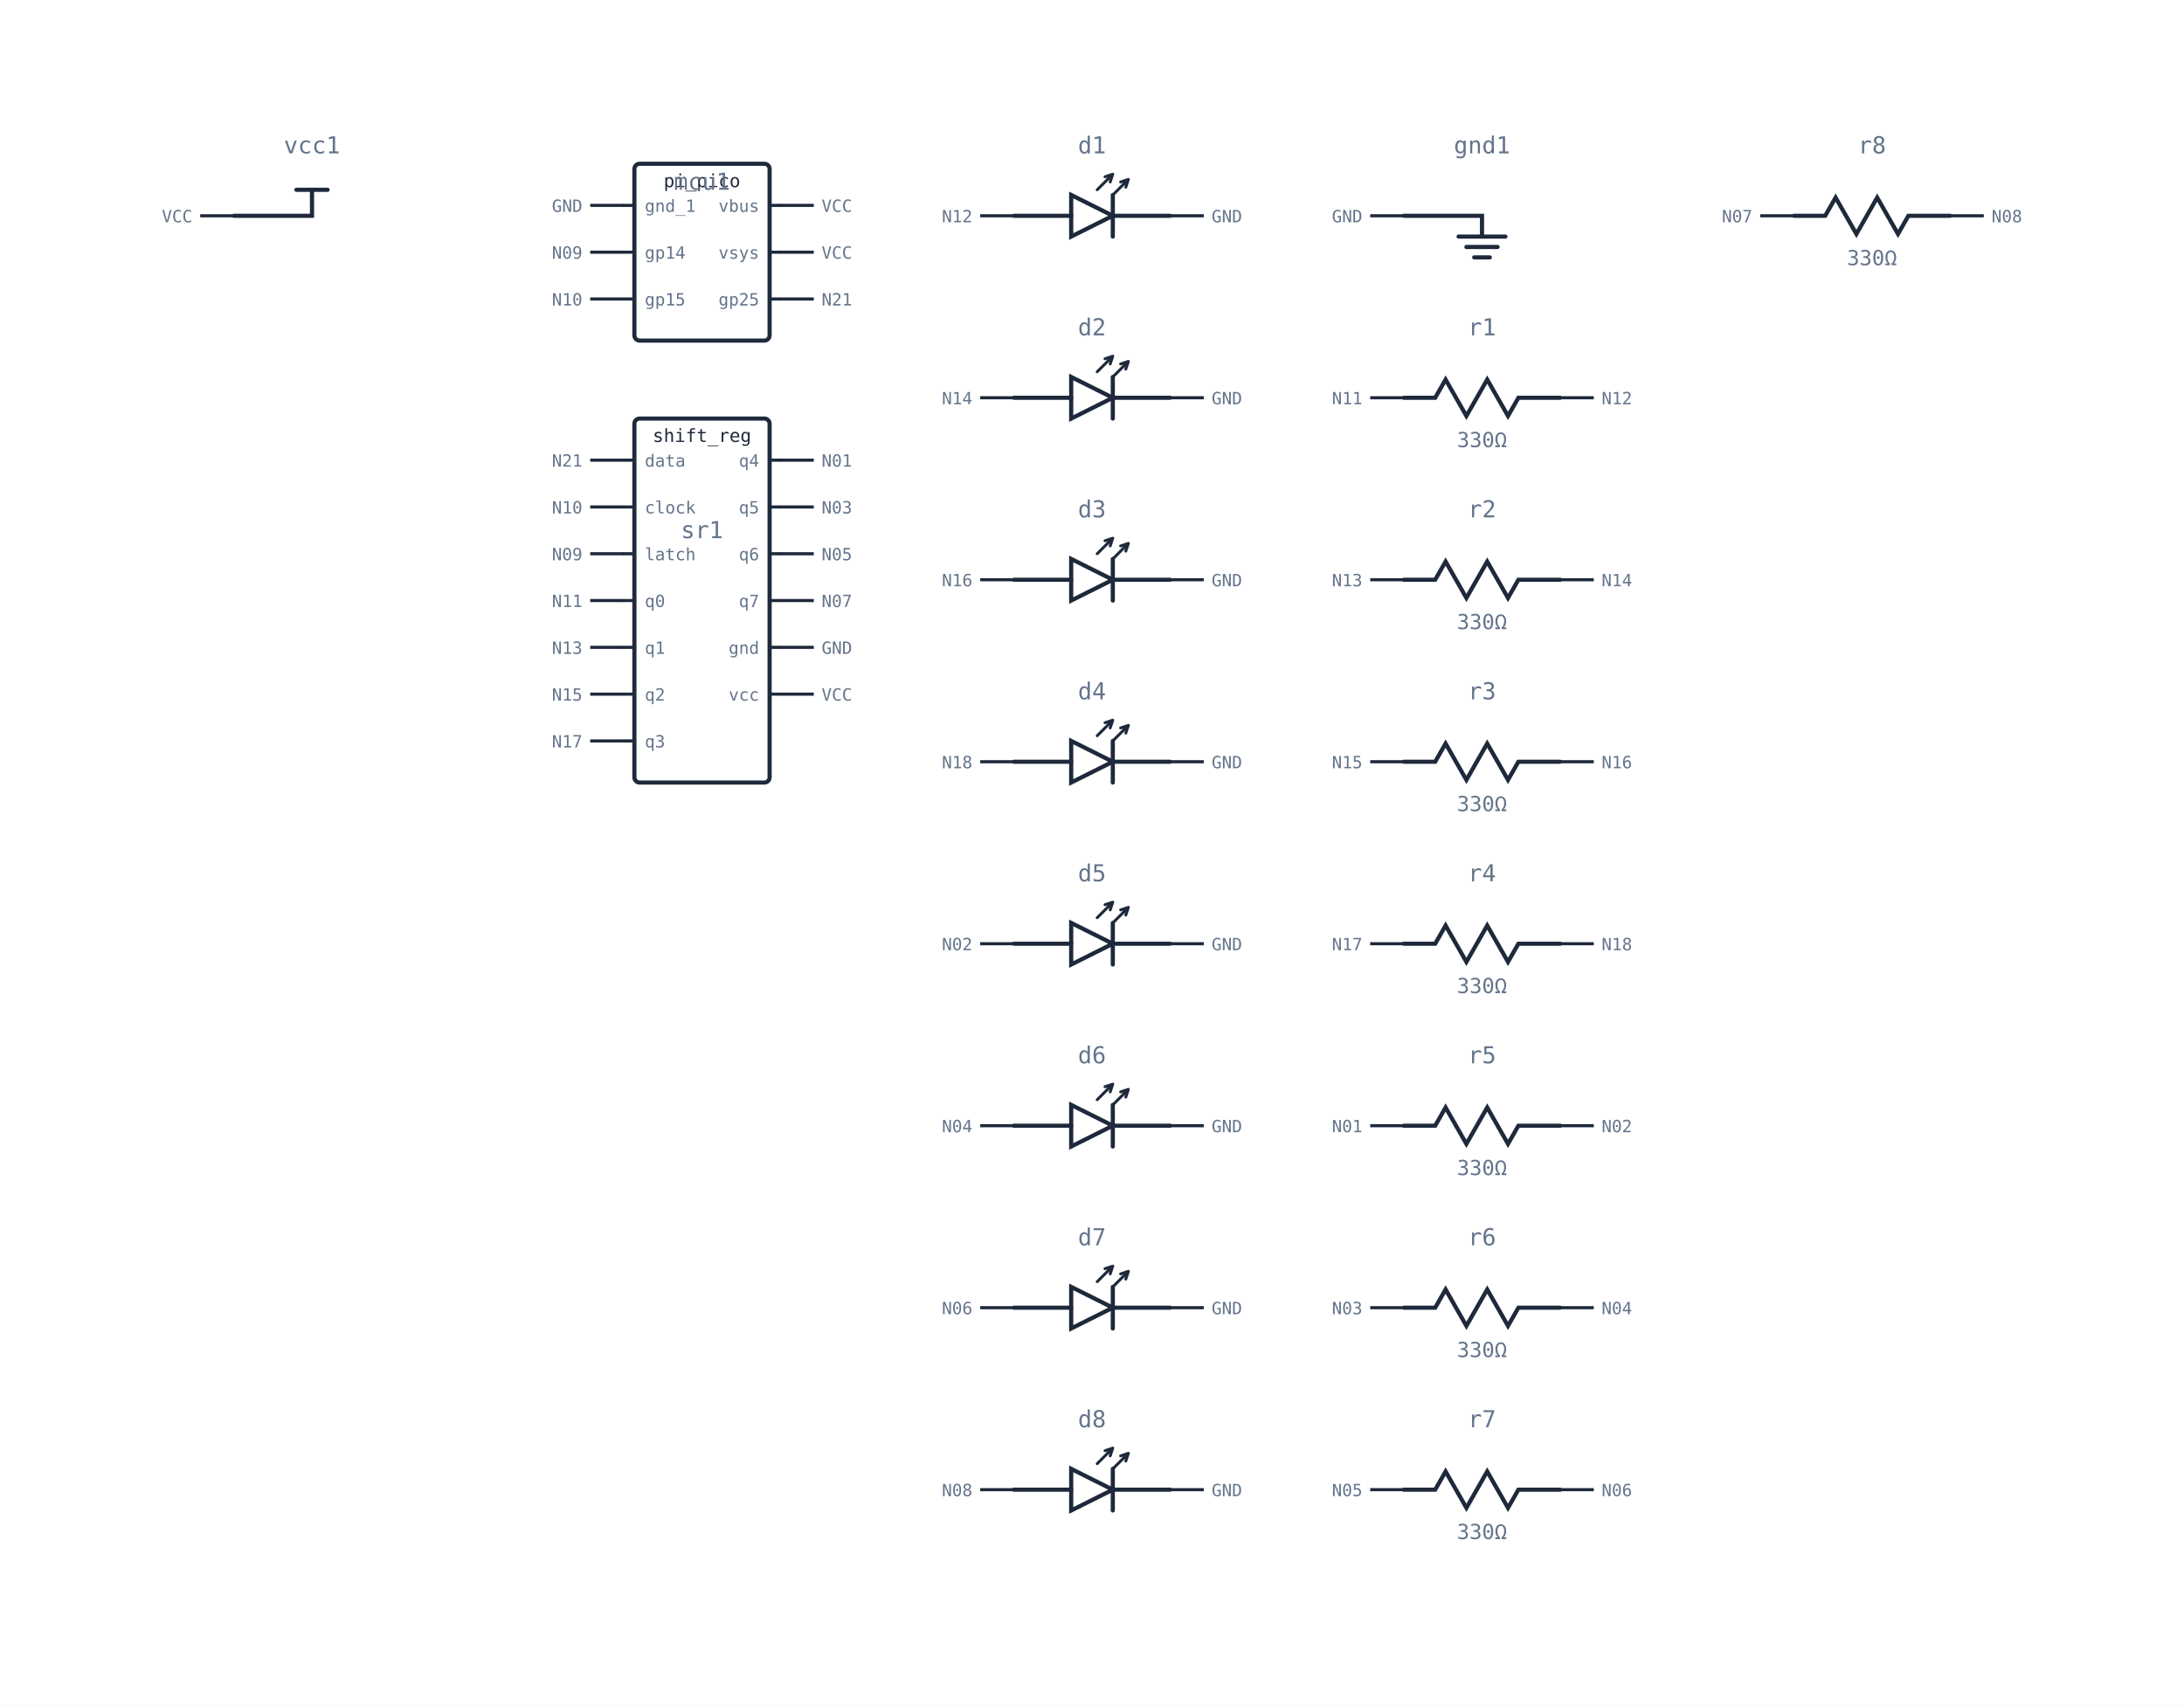
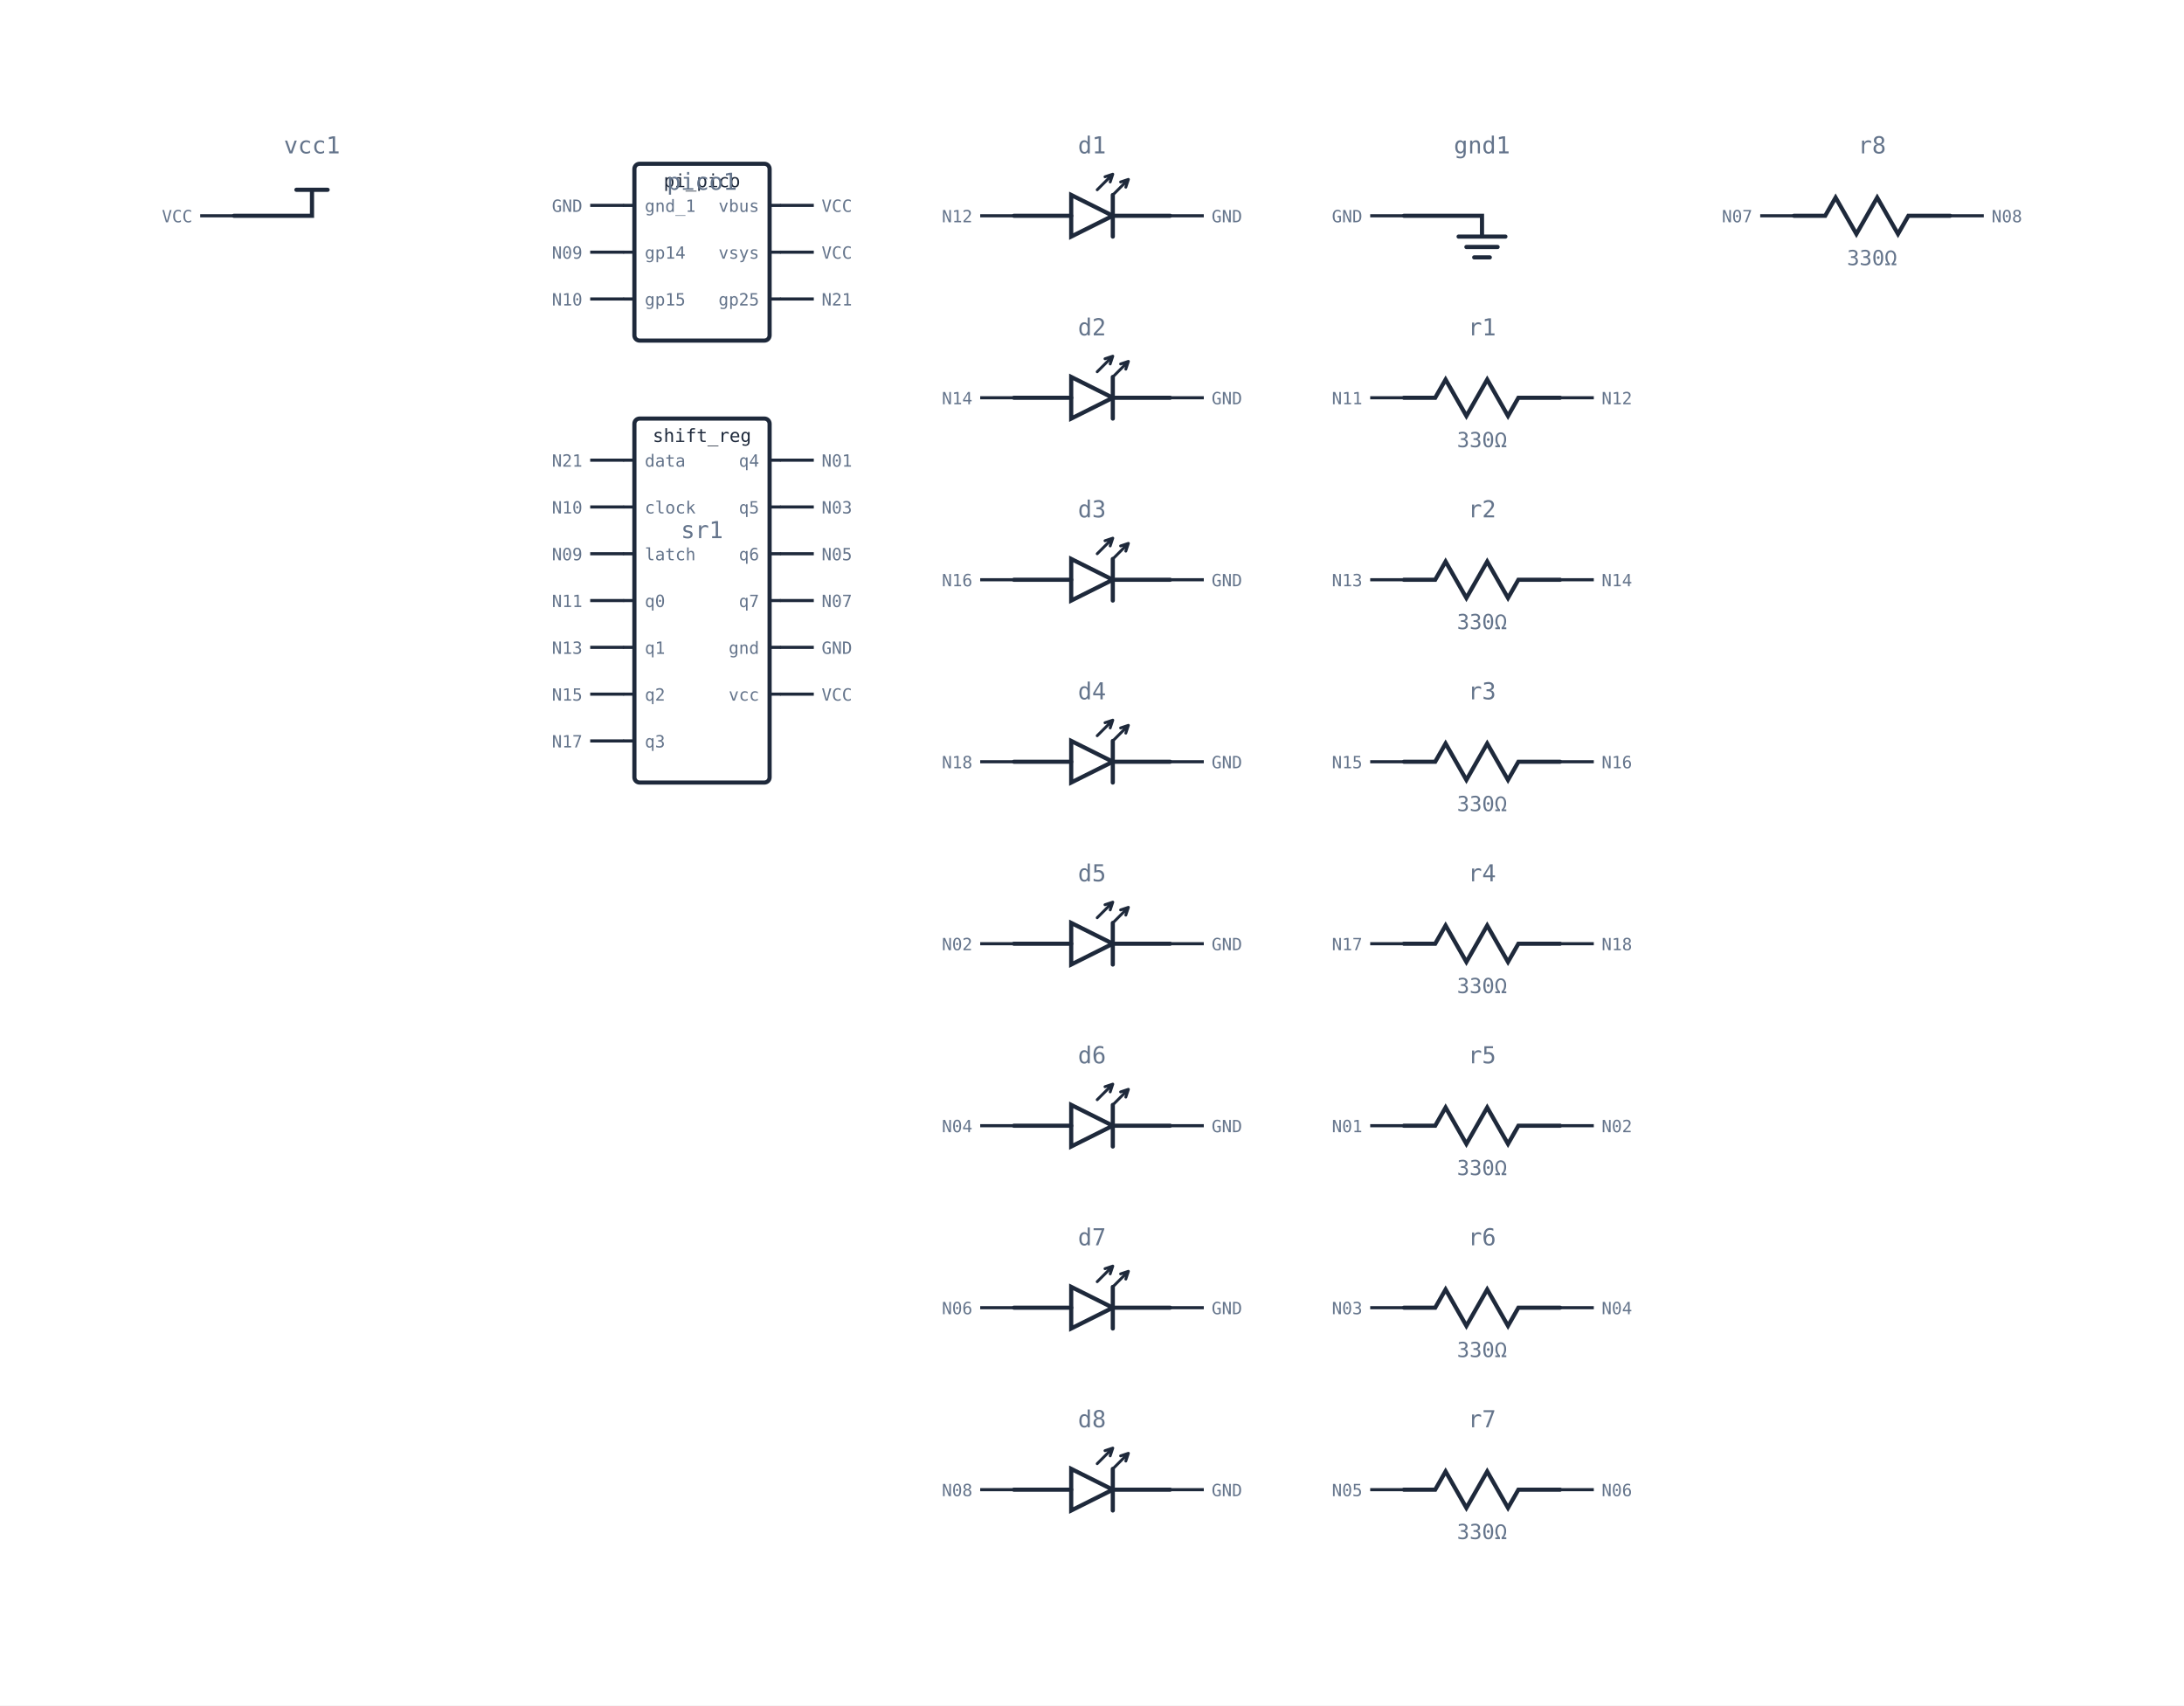
<svg xmlns="http://www.w3.org/2000/svg" width="840" height="656" viewBox="0 0 840 656">
  <rect width="840" height="656" fill="#ffffff" />
  <g>
    <line x1="300" y1="177" x2="313" y2="177" stroke="#1e293b" stroke-width="1.2" />
    <text x="316" y="179.5" text-anchor="start" font-size="6.5" font-family="monospace" fill="#64748b">N01</text>
  </g>
  <g>
    <line x1="540" y1="433" x2="527" y2="433" stroke="#1e293b" stroke-width="1.2" />
    <text x="524" y="435.5" text-anchor="end" font-size="6.5" font-family="monospace" fill="#64748b">N01</text>
  </g>
  <g>
    <line x1="600" y1="433" x2="613" y2="433" stroke="#1e293b" stroke-width="1.2" />
    <text x="616" y="435.5" text-anchor="start" font-size="6.5" font-family="monospace" fill="#64748b">N02</text>
  </g>
  <g>
    <line x1="390" y1="363" x2="377" y2="363" stroke="#1e293b" stroke-width="1.2" />
    <text x="374" y="365.5" text-anchor="end" font-size="6.5" font-family="monospace" fill="#64748b">N02</text>
  </g>
  <g>
    <line x1="300" y1="195" x2="313" y2="195" stroke="#1e293b" stroke-width="1.2" />
    <text x="316" y="197.5" text-anchor="start" font-size="6.5" font-family="monospace" fill="#64748b">N03</text>
  </g>
  <g>
    <line x1="540" y1="503" x2="527" y2="503" stroke="#1e293b" stroke-width="1.2" />
    <text x="524" y="505.5" text-anchor="end" font-size="6.5" font-family="monospace" fill="#64748b">N03</text>
  </g>
  <g>
    <line x1="600" y1="503" x2="613" y2="503" stroke="#1e293b" stroke-width="1.2" />
    <text x="616" y="505.5" text-anchor="start" font-size="6.5" font-family="monospace" fill="#64748b">N04</text>
  </g>
  <g>
    <line x1="390" y1="433" x2="377" y2="433" stroke="#1e293b" stroke-width="1.2" />
    <text x="374" y="435.5" text-anchor="end" font-size="6.5" font-family="monospace" fill="#64748b">N04</text>
  </g>
  <g>
    <line x1="300" y1="213" x2="313" y2="213" stroke="#1e293b" stroke-width="1.2" />
    <text x="316" y="215.5" text-anchor="start" font-size="6.5" font-family="monospace" fill="#64748b">N05</text>
  </g>
  <g>
    <line x1="540" y1="573" x2="527" y2="573" stroke="#1e293b" stroke-width="1.2" />
    <text x="524" y="575.5" text-anchor="end" font-size="6.5" font-family="monospace" fill="#64748b">N05</text>
  </g>
  <g>
    <line x1="600" y1="573" x2="613" y2="573" stroke="#1e293b" stroke-width="1.2" />
    <text x="616" y="575.5" text-anchor="start" font-size="6.5" font-family="monospace" fill="#64748b">N06</text>
  </g>
  <g>
    <line x1="390" y1="503" x2="377" y2="503" stroke="#1e293b" stroke-width="1.2" />
    <text x="374" y="505.5" text-anchor="end" font-size="6.5" font-family="monospace" fill="#64748b">N06</text>
  </g>
  <g>
    <line x1="300" y1="231" x2="313" y2="231" stroke="#1e293b" stroke-width="1.2" />
    <text x="316" y="233.5" text-anchor="start" font-size="6.5" font-family="monospace" fill="#64748b">N07</text>
  </g>
  <g>
    <line x1="690" y1="83" x2="677" y2="83" stroke="#1e293b" stroke-width="1.2" />
    <text x="674" y="85.5" text-anchor="end" font-size="6.5" font-family="monospace" fill="#64748b">N07</text>
  </g>
  <g>
    <line x1="750" y1="83" x2="763" y2="83" stroke="#1e293b" stroke-width="1.2" />
    <text x="766" y="85.5" text-anchor="start" font-size="6.5" font-family="monospace" fill="#64748b">N08</text>
  </g>
  <g>
    <line x1="390" y1="573" x2="377" y2="573" stroke="#1e293b" stroke-width="1.2" />
    <text x="374" y="575.5" text-anchor="end" font-size="6.5" font-family="monospace" fill="#64748b">N08</text>
  </g>
  <g>
    <line x1="240" y1="213" x2="227" y2="213" stroke="#1e293b" stroke-width="1.2" />
    <text x="224" y="215.5" text-anchor="end" font-size="6.5" font-family="monospace" fill="#64748b">N09</text>
  </g>
  <g>
    <line x1="240" y1="97" x2="227" y2="97" stroke="#1e293b" stroke-width="1.2" />
    <text x="224" y="99.5" text-anchor="end" font-size="6.5" font-family="monospace" fill="#64748b">N09</text>
  </g>
  <g>
    <line x1="240" y1="195" x2="227" y2="195" stroke="#1e293b" stroke-width="1.2" />
    <text x="224" y="197.5" text-anchor="end" font-size="6.5" font-family="monospace" fill="#64748b">N10</text>
  </g>
  <g>
    <line x1="240" y1="115" x2="227" y2="115" stroke="#1e293b" stroke-width="1.2" />
    <text x="224" y="117.5" text-anchor="end" font-size="6.5" font-family="monospace" fill="#64748b">N10</text>
  </g>
  <g>
    <line x1="240" y1="231" x2="227" y2="231" stroke="#1e293b" stroke-width="1.2" />
    <text x="224" y="233.5" text-anchor="end" font-size="6.5" font-family="monospace" fill="#64748b">N11</text>
  </g>
  <g>
    <line x1="540" y1="153" x2="527" y2="153" stroke="#1e293b" stroke-width="1.2" />
    <text x="524" y="155.5" text-anchor="end" font-size="6.5" font-family="monospace" fill="#64748b">N11</text>
  </g>
  <g>
    <line x1="600" y1="153" x2="613" y2="153" stroke="#1e293b" stroke-width="1.2" />
    <text x="616" y="155.5" text-anchor="start" font-size="6.5" font-family="monospace" fill="#64748b">N12</text>
  </g>
  <g>
    <line x1="390" y1="83" x2="377" y2="83" stroke="#1e293b" stroke-width="1.2" />
    <text x="374" y="85.5" text-anchor="end" font-size="6.5" font-family="monospace" fill="#64748b">N12</text>
  </g>
  <g>
    <line x1="240" y1="249" x2="227" y2="249" stroke="#1e293b" stroke-width="1.2" />
    <text x="224" y="251.5" text-anchor="end" font-size="6.5" font-family="monospace" fill="#64748b">N13</text>
  </g>
  <g>
    <line x1="540" y1="223" x2="527" y2="223" stroke="#1e293b" stroke-width="1.2" />
    <text x="524" y="225.5" text-anchor="end" font-size="6.5" font-family="monospace" fill="#64748b">N13</text>
  </g>
  <g>
    <line x1="600" y1="223" x2="613" y2="223" stroke="#1e293b" stroke-width="1.2" />
    <text x="616" y="225.5" text-anchor="start" font-size="6.5" font-family="monospace" fill="#64748b">N14</text>
  </g>
  <g>
    <line x1="390" y1="153" x2="377" y2="153" stroke="#1e293b" stroke-width="1.2" />
    <text x="374" y="155.5" text-anchor="end" font-size="6.5" font-family="monospace" fill="#64748b">N14</text>
  </g>
  <g>
    <line x1="240" y1="267" x2="227" y2="267" stroke="#1e293b" stroke-width="1.2" />
    <text x="224" y="269.5" text-anchor="end" font-size="6.5" font-family="monospace" fill="#64748b">N15</text>
  </g>
  <g>
    <line x1="540" y1="293" x2="527" y2="293" stroke="#1e293b" stroke-width="1.2" />
    <text x="524" y="295.5" text-anchor="end" font-size="6.5" font-family="monospace" fill="#64748b">N15</text>
  </g>
  <g>
    <line x1="600" y1="293" x2="613" y2="293" stroke="#1e293b" stroke-width="1.2" />
    <text x="616" y="295.5" text-anchor="start" font-size="6.5" font-family="monospace" fill="#64748b">N16</text>
  </g>
  <g>
    <line x1="390" y1="223" x2="377" y2="223" stroke="#1e293b" stroke-width="1.2" />
    <text x="374" y="225.5" text-anchor="end" font-size="6.5" font-family="monospace" fill="#64748b">N16</text>
  </g>
  <g>
    <line x1="240" y1="285" x2="227" y2="285" stroke="#1e293b" stroke-width="1.2" />
    <text x="224" y="287.5" text-anchor="end" font-size="6.5" font-family="monospace" fill="#64748b">N17</text>
  </g>
  <g>
    <line x1="540" y1="363" x2="527" y2="363" stroke="#1e293b" stroke-width="1.2" />
    <text x="524" y="365.5" text-anchor="end" font-size="6.5" font-family="monospace" fill="#64748b">N17</text>
  </g>
  <g>
    <line x1="600" y1="363" x2="613" y2="363" stroke="#1e293b" stroke-width="1.2" />
    <text x="616" y="365.5" text-anchor="start" font-size="6.5" font-family="monospace" fill="#64748b">N18</text>
  </g>
  <g>
    <line x1="390" y1="293" x2="377" y2="293" stroke="#1e293b" stroke-width="1.2" />
    <text x="374" y="295.5" text-anchor="end" font-size="6.5" font-family="monospace" fill="#64748b">N18</text>
  </g>
  <g>
    <line x1="540" y1="83" x2="527" y2="83" stroke="#1e293b" stroke-width="1.2" />
    <text x="524" y="85.5" text-anchor="end" font-size="6.5" font-family="monospace" fill="#64748b">GND</text>
  </g>
  <g>
    <line x1="300" y1="249" x2="313" y2="249" stroke="#1e293b" stroke-width="1.2" />
    <text x="316" y="251.5" text-anchor="start" font-size="6.5" font-family="monospace" fill="#64748b">GND</text>
  </g>
  <g>
    <line x1="450" y1="83" x2="463" y2="83" stroke="#1e293b" stroke-width="1.2" />
    <text x="466" y="85.5" text-anchor="start" font-size="6.5" font-family="monospace" fill="#64748b">GND</text>
  </g>
  <g>
    <line x1="450" y1="153" x2="463" y2="153" stroke="#1e293b" stroke-width="1.2" />
    <text x="466" y="155.5" text-anchor="start" font-size="6.5" font-family="monospace" fill="#64748b">GND</text>
  </g>
  <g>
    <line x1="450" y1="223" x2="463" y2="223" stroke="#1e293b" stroke-width="1.2" />
    <text x="466" y="225.5" text-anchor="start" font-size="6.5" font-family="monospace" fill="#64748b">GND</text>
  </g>
  <g>
    <line x1="450" y1="293" x2="463" y2="293" stroke="#1e293b" stroke-width="1.2" />
    <text x="466" y="295.5" text-anchor="start" font-size="6.5" font-family="monospace" fill="#64748b">GND</text>
  </g>
  <g>
    <line x1="450" y1="363" x2="463" y2="363" stroke="#1e293b" stroke-width="1.2" />
    <text x="466" y="365.5" text-anchor="start" font-size="6.5" font-family="monospace" fill="#64748b">GND</text>
  </g>
  <g>
    <line x1="450" y1="433" x2="463" y2="433" stroke="#1e293b" stroke-width="1.2" />
    <text x="466" y="435.5" text-anchor="start" font-size="6.5" font-family="monospace" fill="#64748b">GND</text>
  </g>
  <g>
    <line x1="450" y1="503" x2="463" y2="503" stroke="#1e293b" stroke-width="1.2" />
    <text x="466" y="505.5" text-anchor="start" font-size="6.5" font-family="monospace" fill="#64748b">GND</text>
  </g>
  <g>
    <line x1="450" y1="573" x2="463" y2="573" stroke="#1e293b" stroke-width="1.2" />
    <text x="466" y="575.5" text-anchor="start" font-size="6.5" font-family="monospace" fill="#64748b">GND</text>
  </g>
  <g>
    <line x1="240" y1="79" x2="227" y2="79" stroke="#1e293b" stroke-width="1.2" />
    <text x="224" y="81.5" text-anchor="end" font-size="6.5" font-family="monospace" fill="#64748b">GND</text>
  </g>
  <g>
    <line x1="90" y1="83" x2="77" y2="83" stroke="#1e293b" stroke-width="1.2" />
    <text x="74" y="85.5" text-anchor="end" font-size="6.5" font-family="monospace" fill="#64748b">VCC</text>
  </g>
  <g>
    <line x1="300" y1="267" x2="313" y2="267" stroke="#1e293b" stroke-width="1.2" />
    <text x="316" y="269.5" text-anchor="start" font-size="6.5" font-family="monospace" fill="#64748b">VCC</text>
  </g>
  <g>
    <line x1="300" y1="79" x2="313" y2="79" stroke="#1e293b" stroke-width="1.2" />
    <text x="316" y="81.5" text-anchor="start" font-size="6.5" font-family="monospace" fill="#64748b">VCC</text>
  </g>
  <g>
    <line x1="300" y1="97" x2="313" y2="97" stroke="#1e293b" stroke-width="1.2" />
    <text x="316" y="99.5" text-anchor="start" font-size="6.5" font-family="monospace" fill="#64748b">VCC</text>
  </g>
  <g>
    <line x1="240" y1="177" x2="227" y2="177" stroke="#1e293b" stroke-width="1.2" />
    <text x="224" y="179.5" text-anchor="end" font-size="6.5" font-family="monospace" fill="#64748b">N21</text>
  </g>
  <g>
    <line x1="300" y1="115" x2="313" y2="115" stroke="#1e293b" stroke-width="1.2" />
    <text x="316" y="117.5" text-anchor="start" font-size="6.5" font-family="monospace" fill="#64748b">N21</text>
  </g>
  <g transform="translate(120 83)" stroke="#1e293b" stroke-width="1.6" fill="none" stroke-linecap="round">
    <path d="M -30 0 L 0 0 L 0 -10 M -6 -10 L 6 -10" />
    <text x="0" y="-24" text-anchor="middle" font-size="9" font-family="monospace" fill="#64748b" stroke="none">vcc1</text>
  </g>
  <g transform="translate(570 83)" stroke="#1e293b" stroke-width="1.6" fill="none" stroke-linecap="round">
    <path d="M -30 0 L 0 0 L 0 8 M -9 8 L 9 8 M -6 12 L 6 12 M -3 16 L 3 16" />
    <text x="0" y="-24" text-anchor="middle" font-size="9" font-family="monospace" fill="#64748b" stroke="none">gnd1</text>
  </g>
  <g transform="translate(270 231)" stroke="#1e293b" stroke-width="1.6" fill="none" stroke-linecap="round">
    <rect x="-26" y="-70" width="52" height="140" rx="2" />
    <path d="M -26 -54 L -30 -54" stroke-width="1.2" />
    <text x="-22" y="-51.5" text-anchor="start" font-size="6.5" font-family="monospace" fill="#64748b" stroke="none">data</text>
    <path d="M -26 -36 L -30 -36" stroke-width="1.2" />
    <text x="-22" y="-33.5" text-anchor="start" font-size="6.5" font-family="monospace" fill="#64748b" stroke="none">clock</text>
    <path d="M -26 -18 L -30 -18" stroke-width="1.2" />
    <text x="-22" y="-15.5" text-anchor="start" font-size="6.5" font-family="monospace" fill="#64748b" stroke="none">latch</text>
    <path d="M -26 0 L -30 0" stroke-width="1.2" />
    <text x="-22" y="2.5" text-anchor="start" font-size="6.5" font-family="monospace" fill="#64748b" stroke="none">q0</text>
    <path d="M -26 18 L -30 18" stroke-width="1.2" />
    <text x="-22" y="20.5" text-anchor="start" font-size="6.5" font-family="monospace" fill="#64748b" stroke="none">q1</text>
    <path d="M -26 36 L -30 36" stroke-width="1.2" />
    <text x="-22" y="38.5" text-anchor="start" font-size="6.5" font-family="monospace" fill="#64748b" stroke="none">q2</text>
    <path d="M -26 54 L -30 54" stroke-width="1.2" />
    <text x="-22" y="56.5" text-anchor="start" font-size="6.5" font-family="monospace" fill="#64748b" stroke="none">q3</text>
    <path d="M 26 -54 L 30 -54" stroke-width="1.2" />
    <text x="22" y="-51.5" text-anchor="end" font-size="6.5" font-family="monospace" fill="#64748b" stroke="none">q4</text>
    <path d="M 26 -36 L 30 -36" stroke-width="1.2" />
    <text x="22" y="-33.5" text-anchor="end" font-size="6.5" font-family="monospace" fill="#64748b" stroke="none">q5</text>
    <path d="M 26 -18 L 30 -18" stroke-width="1.2" />
    <text x="22" y="-15.5" text-anchor="end" font-size="6.5" font-family="monospace" fill="#64748b" stroke="none">q6</text>
    <path d="M 26 0 L 30 0" stroke-width="1.2" />
    <text x="22" y="2.5" text-anchor="end" font-size="6.5" font-family="monospace" fill="#64748b" stroke="none">q7</text>
    <path d="M 26 18 L 30 18" stroke-width="1.2" />
    <text x="22" y="20.5" text-anchor="end" font-size="6.5" font-family="monospace" fill="#64748b" stroke="none">gnd</text>
    <path d="M 26 36 L 30 36" stroke-width="1.2" />
    <text x="22" y="38.5" text-anchor="end" font-size="6.5" font-family="monospace" fill="#64748b" stroke="none">vcc</text>
    <text x="0" y="-61" text-anchor="middle" font-size="7" font-family="monospace" fill="#1e293b" stroke="none">shift_reg</text>
    <text x="0" y="-24" text-anchor="middle" font-size="9" font-family="monospace" fill="#64748b" stroke="none">sr1</text>
  </g>
  <g transform="translate(570 153)" stroke="#1e293b" stroke-width="1.6" fill="none" stroke-linecap="round">
    <path d="M -30 0 L -18 0 L -14 -7 L -6 7 L 2 -7 L 10 7 L 14 0 L 30 0" />
    <text x="0" y="19" text-anchor="middle" font-size="8" font-family="monospace" fill="#64748b" stroke="none">330Ω</text>
    <text x="0" y="-24" text-anchor="middle" font-size="9" font-family="monospace" fill="#64748b" stroke="none">r1</text>
  </g>
  <g transform="translate(570 223)" stroke="#1e293b" stroke-width="1.6" fill="none" stroke-linecap="round">
    <path d="M -30 0 L -18 0 L -14 -7 L -6 7 L 2 -7 L 10 7 L 14 0 L 30 0" />
    <text x="0" y="19" text-anchor="middle" font-size="8" font-family="monospace" fill="#64748b" stroke="none">330Ω</text>
    <text x="0" y="-24" text-anchor="middle" font-size="9" font-family="monospace" fill="#64748b" stroke="none">r2</text>
  </g>
  <g transform="translate(570 293)" stroke="#1e293b" stroke-width="1.6" fill="none" stroke-linecap="round">
    <path d="M -30 0 L -18 0 L -14 -7 L -6 7 L 2 -7 L 10 7 L 14 0 L 30 0" />
    <text x="0" y="19" text-anchor="middle" font-size="8" font-family="monospace" fill="#64748b" stroke="none">330Ω</text>
    <text x="0" y="-24" text-anchor="middle" font-size="9" font-family="monospace" fill="#64748b" stroke="none">r3</text>
  </g>
  <g transform="translate(570 363)" stroke="#1e293b" stroke-width="1.6" fill="none" stroke-linecap="round">
    <path d="M -30 0 L -18 0 L -14 -7 L -6 7 L 2 -7 L 10 7 L 14 0 L 30 0" />
    <text x="0" y="19" text-anchor="middle" font-size="8" font-family="monospace" fill="#64748b" stroke="none">330Ω</text>
    <text x="0" y="-24" text-anchor="middle" font-size="9" font-family="monospace" fill="#64748b" stroke="none">r4</text>
  </g>
  <g transform="translate(570 433)" stroke="#1e293b" stroke-width="1.6" fill="none" stroke-linecap="round">
    <path d="M -30 0 L -18 0 L -14 -7 L -6 7 L 2 -7 L 10 7 L 14 0 L 30 0" />
    <text x="0" y="19" text-anchor="middle" font-size="8" font-family="monospace" fill="#64748b" stroke="none">330Ω</text>
    <text x="0" y="-24" text-anchor="middle" font-size="9" font-family="monospace" fill="#64748b" stroke="none">r5</text>
  </g>
  <g transform="translate(570 503)" stroke="#1e293b" stroke-width="1.6" fill="none" stroke-linecap="round">
    <path d="M -30 0 L -18 0 L -14 -7 L -6 7 L 2 -7 L 10 7 L 14 0 L 30 0" />
    <text x="0" y="19" text-anchor="middle" font-size="8" font-family="monospace" fill="#64748b" stroke="none">330Ω</text>
    <text x="0" y="-24" text-anchor="middle" font-size="9" font-family="monospace" fill="#64748b" stroke="none">r6</text>
  </g>
  <g transform="translate(570 573)" stroke="#1e293b" stroke-width="1.6" fill="none" stroke-linecap="round">
    <path d="M -30 0 L -18 0 L -14 -7 L -6 7 L 2 -7 L 10 7 L 14 0 L 30 0" />
    <text x="0" y="19" text-anchor="middle" font-size="8" font-family="monospace" fill="#64748b" stroke="none">330Ω</text>
    <text x="0" y="-24" text-anchor="middle" font-size="9" font-family="monospace" fill="#64748b" stroke="none">r7</text>
  </g>
  <g transform="translate(720 83)" stroke="#1e293b" stroke-width="1.6" fill="none" stroke-linecap="round">
    <path d="M -30 0 L -18 0 L -14 -7 L -6 7 L 2 -7 L 10 7 L 14 0 L 30 0" />
    <text x="0" y="19" text-anchor="middle" font-size="8" font-family="monospace" fill="#64748b" stroke="none">330Ω</text>
    <text x="0" y="-24" text-anchor="middle" font-size="9" font-family="monospace" fill="#64748b" stroke="none">r8</text>
  </g>
  <g transform="translate(420 83)" stroke="#1e293b" stroke-width="1.6" fill="none" stroke-linecap="round">
    <path d="M -30 0 L -8 0 M 8 0 L 30 0" />
    <path d="M -8 -8 L -8 8 L 8 0 Z" />
    <path d="M 8 -8 L 8 8" />
    <path d="M 2 -10 L 8 -16 M 8 -16 L 5 -15 M 8 -16 L 7 -13 M 8 -8 L 14 -14 M 14 -14 L 11 -13 M 14 -14 L 13 -11" stroke-width="1.1" />
    <text x="0" y="-24" text-anchor="middle" font-size="9" font-family="monospace" fill="#64748b" stroke="none">d1</text>
  </g>
  <g transform="translate(420 153)" stroke="#1e293b" stroke-width="1.6" fill="none" stroke-linecap="round">
    <path d="M -30 0 L -8 0 M 8 0 L 30 0" />
    <path d="M -8 -8 L -8 8 L 8 0 Z" />
    <path d="M 8 -8 L 8 8" />
    <path d="M 2 -10 L 8 -16 M 8 -16 L 5 -15 M 8 -16 L 7 -13 M 8 -8 L 14 -14 M 14 -14 L 11 -13 M 14 -14 L 13 -11" stroke-width="1.1" />
    <text x="0" y="-24" text-anchor="middle" font-size="9" font-family="monospace" fill="#64748b" stroke="none">d2</text>
  </g>
  <g transform="translate(420 223)" stroke="#1e293b" stroke-width="1.6" fill="none" stroke-linecap="round">
    <path d="M -30 0 L -8 0 M 8 0 L 30 0" />
    <path d="M -8 -8 L -8 8 L 8 0 Z" />
    <path d="M 8 -8 L 8 8" />
    <path d="M 2 -10 L 8 -16 M 8 -16 L 5 -15 M 8 -16 L 7 -13 M 8 -8 L 14 -14 M 14 -14 L 11 -13 M 14 -14 L 13 -11" stroke-width="1.1" />
    <text x="0" y="-24" text-anchor="middle" font-size="9" font-family="monospace" fill="#64748b" stroke="none">d3</text>
  </g>
  <g transform="translate(420 293)" stroke="#1e293b" stroke-width="1.6" fill="none" stroke-linecap="round">
    <path d="M -30 0 L -8 0 M 8 0 L 30 0" />
    <path d="M -8 -8 L -8 8 L 8 0 Z" />
    <path d="M 8 -8 L 8 8" />
    <path d="M 2 -10 L 8 -16 M 8 -16 L 5 -15 M 8 -16 L 7 -13 M 8 -8 L 14 -14 M 14 -14 L 11 -13 M 14 -14 L 13 -11" stroke-width="1.1" />
    <text x="0" y="-24" text-anchor="middle" font-size="9" font-family="monospace" fill="#64748b" stroke="none">d4</text>
  </g>
  <g transform="translate(420 363)" stroke="#1e293b" stroke-width="1.6" fill="none" stroke-linecap="round">
    <path d="M -30 0 L -8 0 M 8 0 L 30 0" />
    <path d="M -8 -8 L -8 8 L 8 0 Z" />
    <path d="M 8 -8 L 8 8" />
    <path d="M 2 -10 L 8 -16 M 8 -16 L 5 -15 M 8 -16 L 7 -13 M 8 -8 L 14 -14 M 14 -14 L 11 -13 M 14 -14 L 13 -11" stroke-width="1.1" />
    <text x="0" y="-24" text-anchor="middle" font-size="9" font-family="monospace" fill="#64748b" stroke="none">d5</text>
  </g>
  <g transform="translate(420 433)" stroke="#1e293b" stroke-width="1.6" fill="none" stroke-linecap="round">
    <path d="M -30 0 L -8 0 M 8 0 L 30 0" />
    <path d="M -8 -8 L -8 8 L 8 0 Z" />
    <path d="M 8 -8 L 8 8" />
    <path d="M 2 -10 L 8 -16 M 8 -16 L 5 -15 M 8 -16 L 7 -13 M 8 -8 L 14 -14 M 14 -14 L 11 -13 M 14 -14 L 13 -11" stroke-width="1.1" />
    <text x="0" y="-24" text-anchor="middle" font-size="9" font-family="monospace" fill="#64748b" stroke="none">d6</text>
  </g>
  <g transform="translate(420 503)" stroke="#1e293b" stroke-width="1.6" fill="none" stroke-linecap="round">
    <path d="M -30 0 L -8 0 M 8 0 L 30 0" />
    <path d="M -8 -8 L -8 8 L 8 0 Z" />
    <path d="M 8 -8 L 8 8" />
    <path d="M 2 -10 L 8 -16 M 8 -16 L 5 -15 M 8 -16 L 7 -13 M 8 -8 L 14 -14 M 14 -14 L 11 -13 M 14 -14 L 13 -11" stroke-width="1.1" />
    <text x="0" y="-24" text-anchor="middle" font-size="9" font-family="monospace" fill="#64748b" stroke="none">d7</text>
  </g>
  <g transform="translate(420 573)" stroke="#1e293b" stroke-width="1.6" fill="none" stroke-linecap="round">
    <path d="M -30 0 L -8 0 M 8 0 L 30 0" />
    <path d="M -8 -8 L -8 8 L 8 0 Z" />
    <path d="M 8 -8 L 8 8" />
    <path d="M 2 -10 L 8 -16 M 8 -16 L 5 -15 M 8 -16 L 7 -13 M 8 -8 L 14 -14 M 14 -14 L 11 -13 M 14 -14 L 13 -11" stroke-width="1.1" />
    <text x="0" y="-24" text-anchor="middle" font-size="9" font-family="monospace" fill="#64748b" stroke="none">d8</text>
  </g>
  <g transform="translate(270 97)" stroke="#1e293b" stroke-width="1.6" fill="none" stroke-linecap="round">
    <rect x="-26" y="-34" width="52" height="68" rx="2" />
    <path d="M -26 -18 L -30 -18" stroke-width="1.2" />
    <text x="-22" y="-15.5" text-anchor="start" font-size="6.5" font-family="monospace" fill="#64748b" stroke="none">gnd_1</text>
    <path d="M -26 0 L -30 0" stroke-width="1.2" />
    <text x="-22" y="2.5" text-anchor="start" font-size="6.5" font-family="monospace" fill="#64748b" stroke="none">gp14</text>
    <path d="M -26 18 L -30 18" stroke-width="1.2" />
    <text x="-22" y="20.5" text-anchor="start" font-size="6.5" font-family="monospace" fill="#64748b" stroke="none">gp15</text>
    <path d="M 26 -18 L 30 -18" stroke-width="1.2" />
    <text x="22" y="-15.5" text-anchor="end" font-size="6.5" font-family="monospace" fill="#64748b" stroke="none">vbus</text>
    <path d="M 26 0 L 30 0" stroke-width="1.2" />
    <text x="22" y="2.5" text-anchor="end" font-size="6.5" font-family="monospace" fill="#64748b" stroke="none">vsys</text>
    <path d="M 26 18 L 30 18" stroke-width="1.2" />
    <text x="22" y="20.5" text-anchor="end" font-size="6.5" font-family="monospace" fill="#64748b" stroke="none">gp25</text>
    <text x="0" y="-25" text-anchor="middle" font-size="7" font-family="monospace" fill="#1e293b" stroke="none">pi_pico</text>
-     <text x="0" y="-24" text-anchor="middle" font-size="9" font-family="monospace" fill="#64748b" stroke="none">mcu1</text>
+     <text x="0" y="-24" text-anchor="middle" font-size="9" font-family="monospace" fill="#64748b" stroke="none">pico1</text>
  </g>
</svg>
